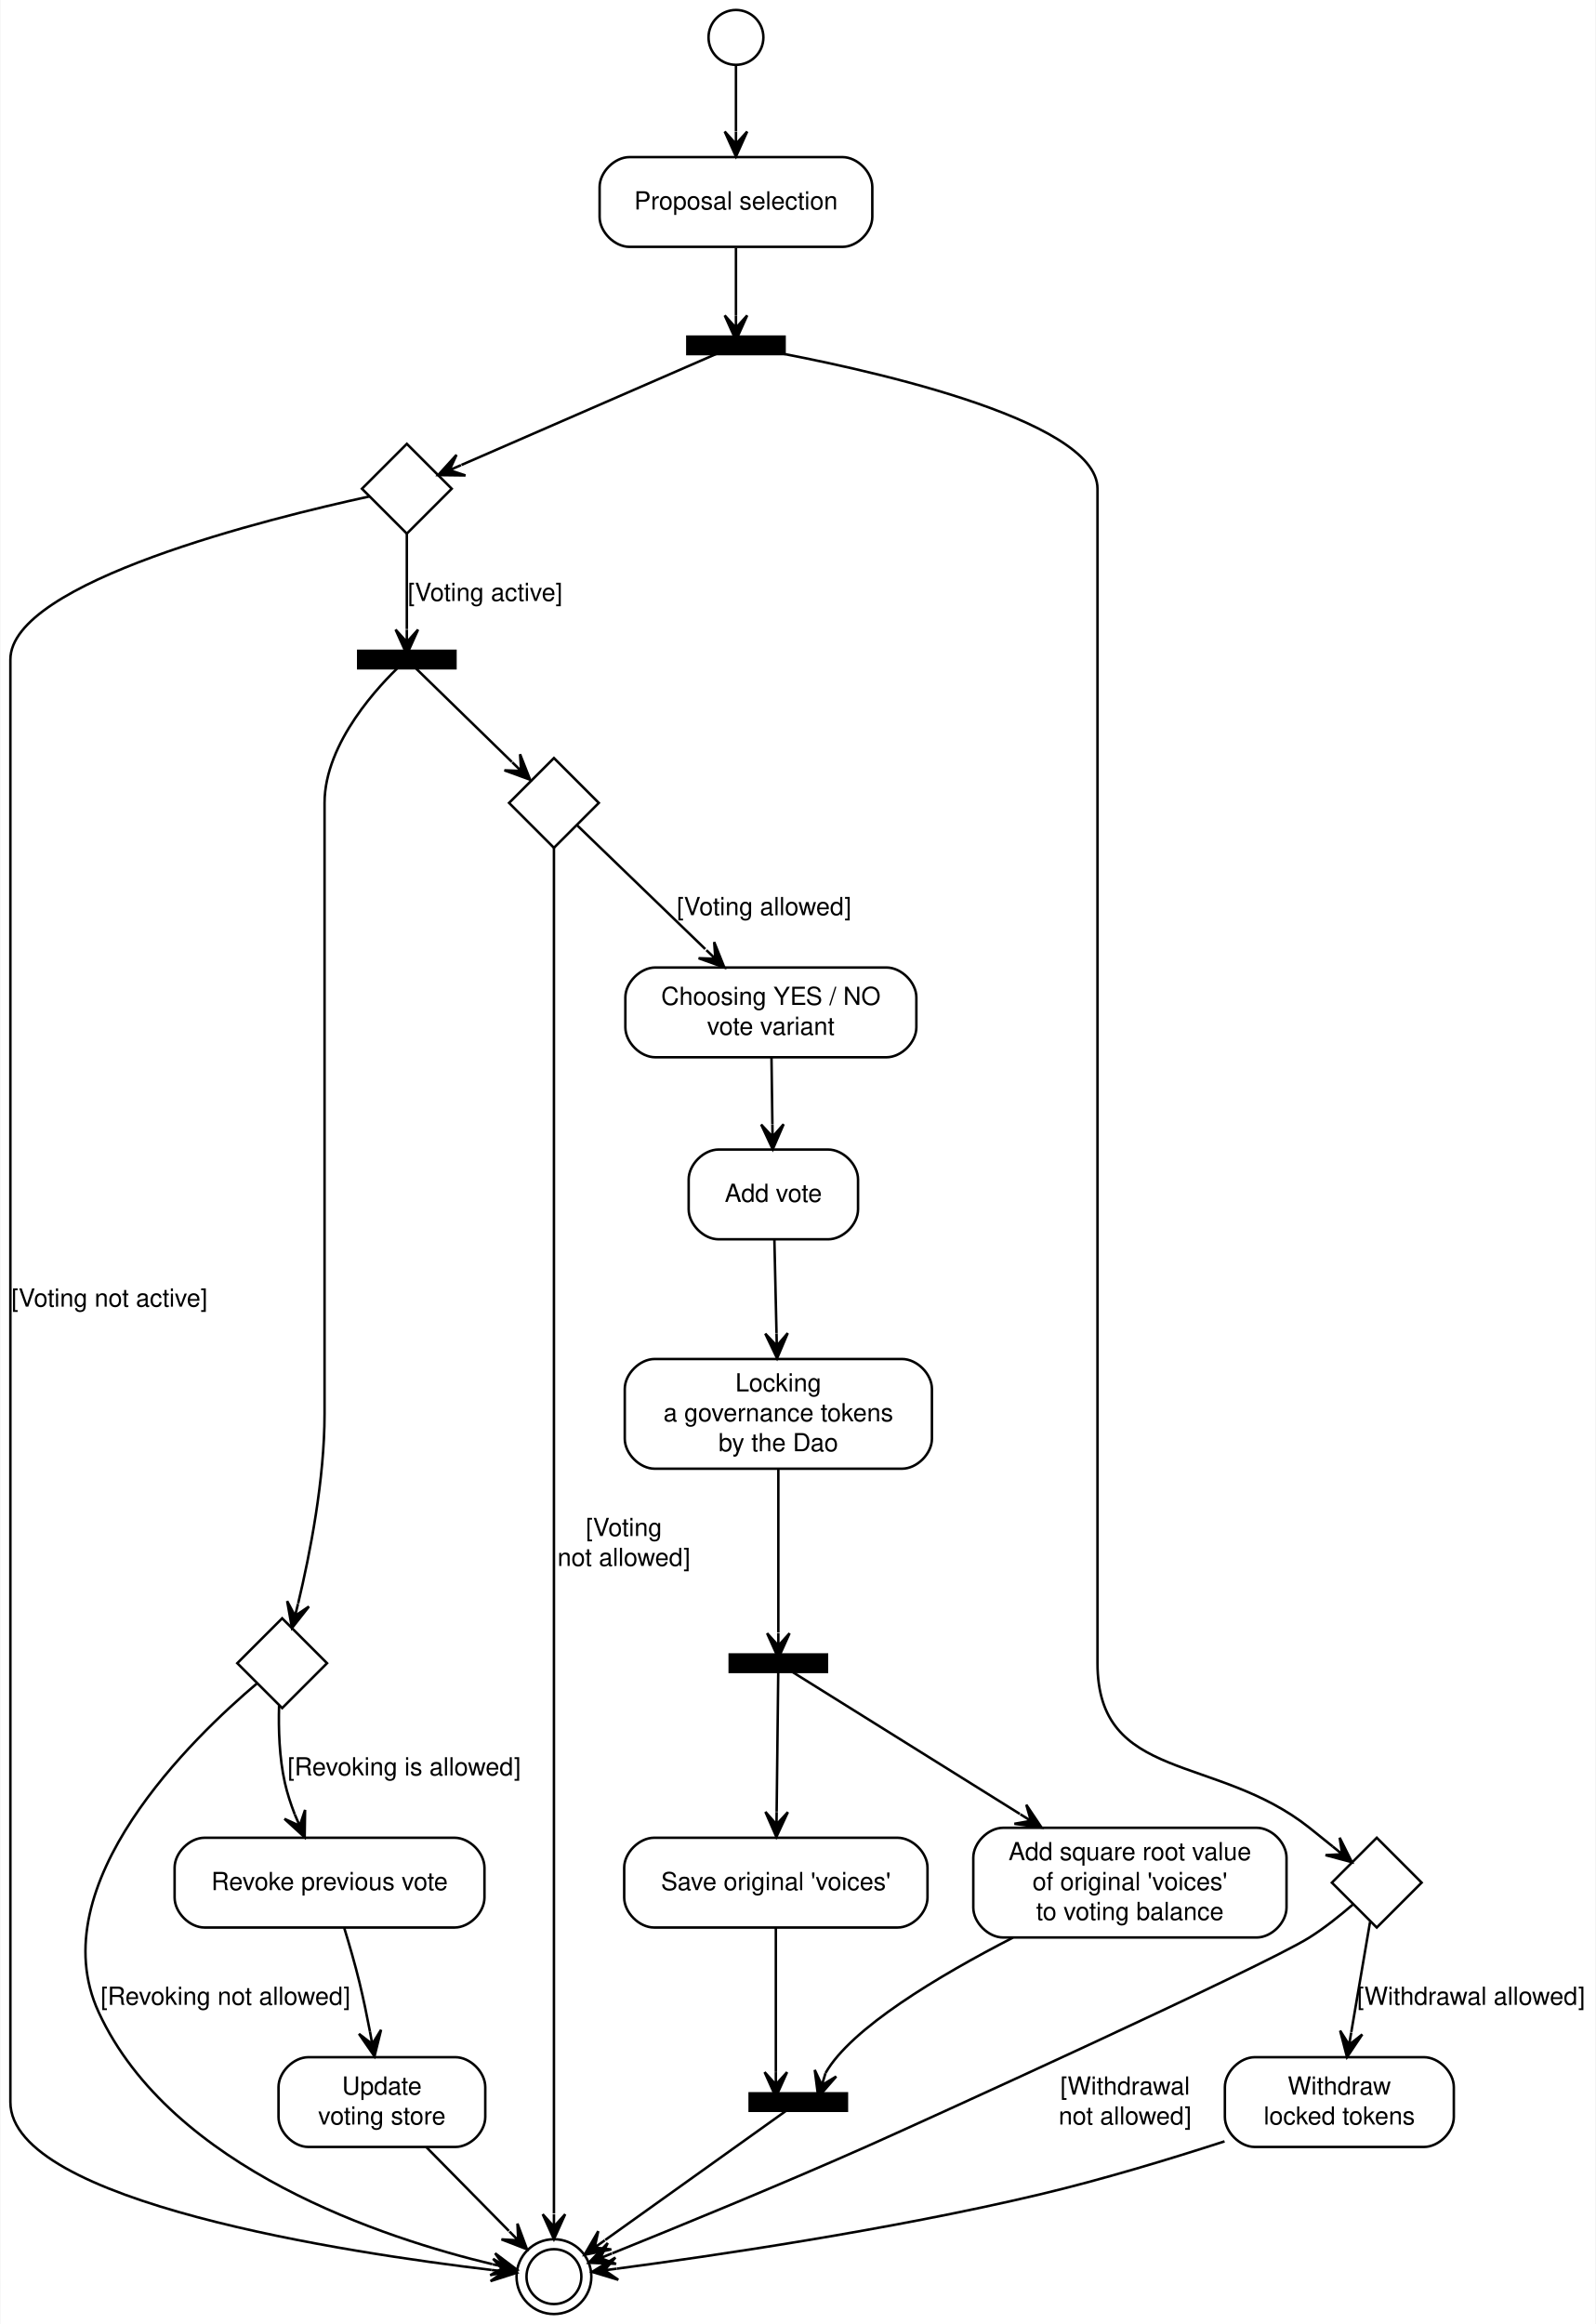
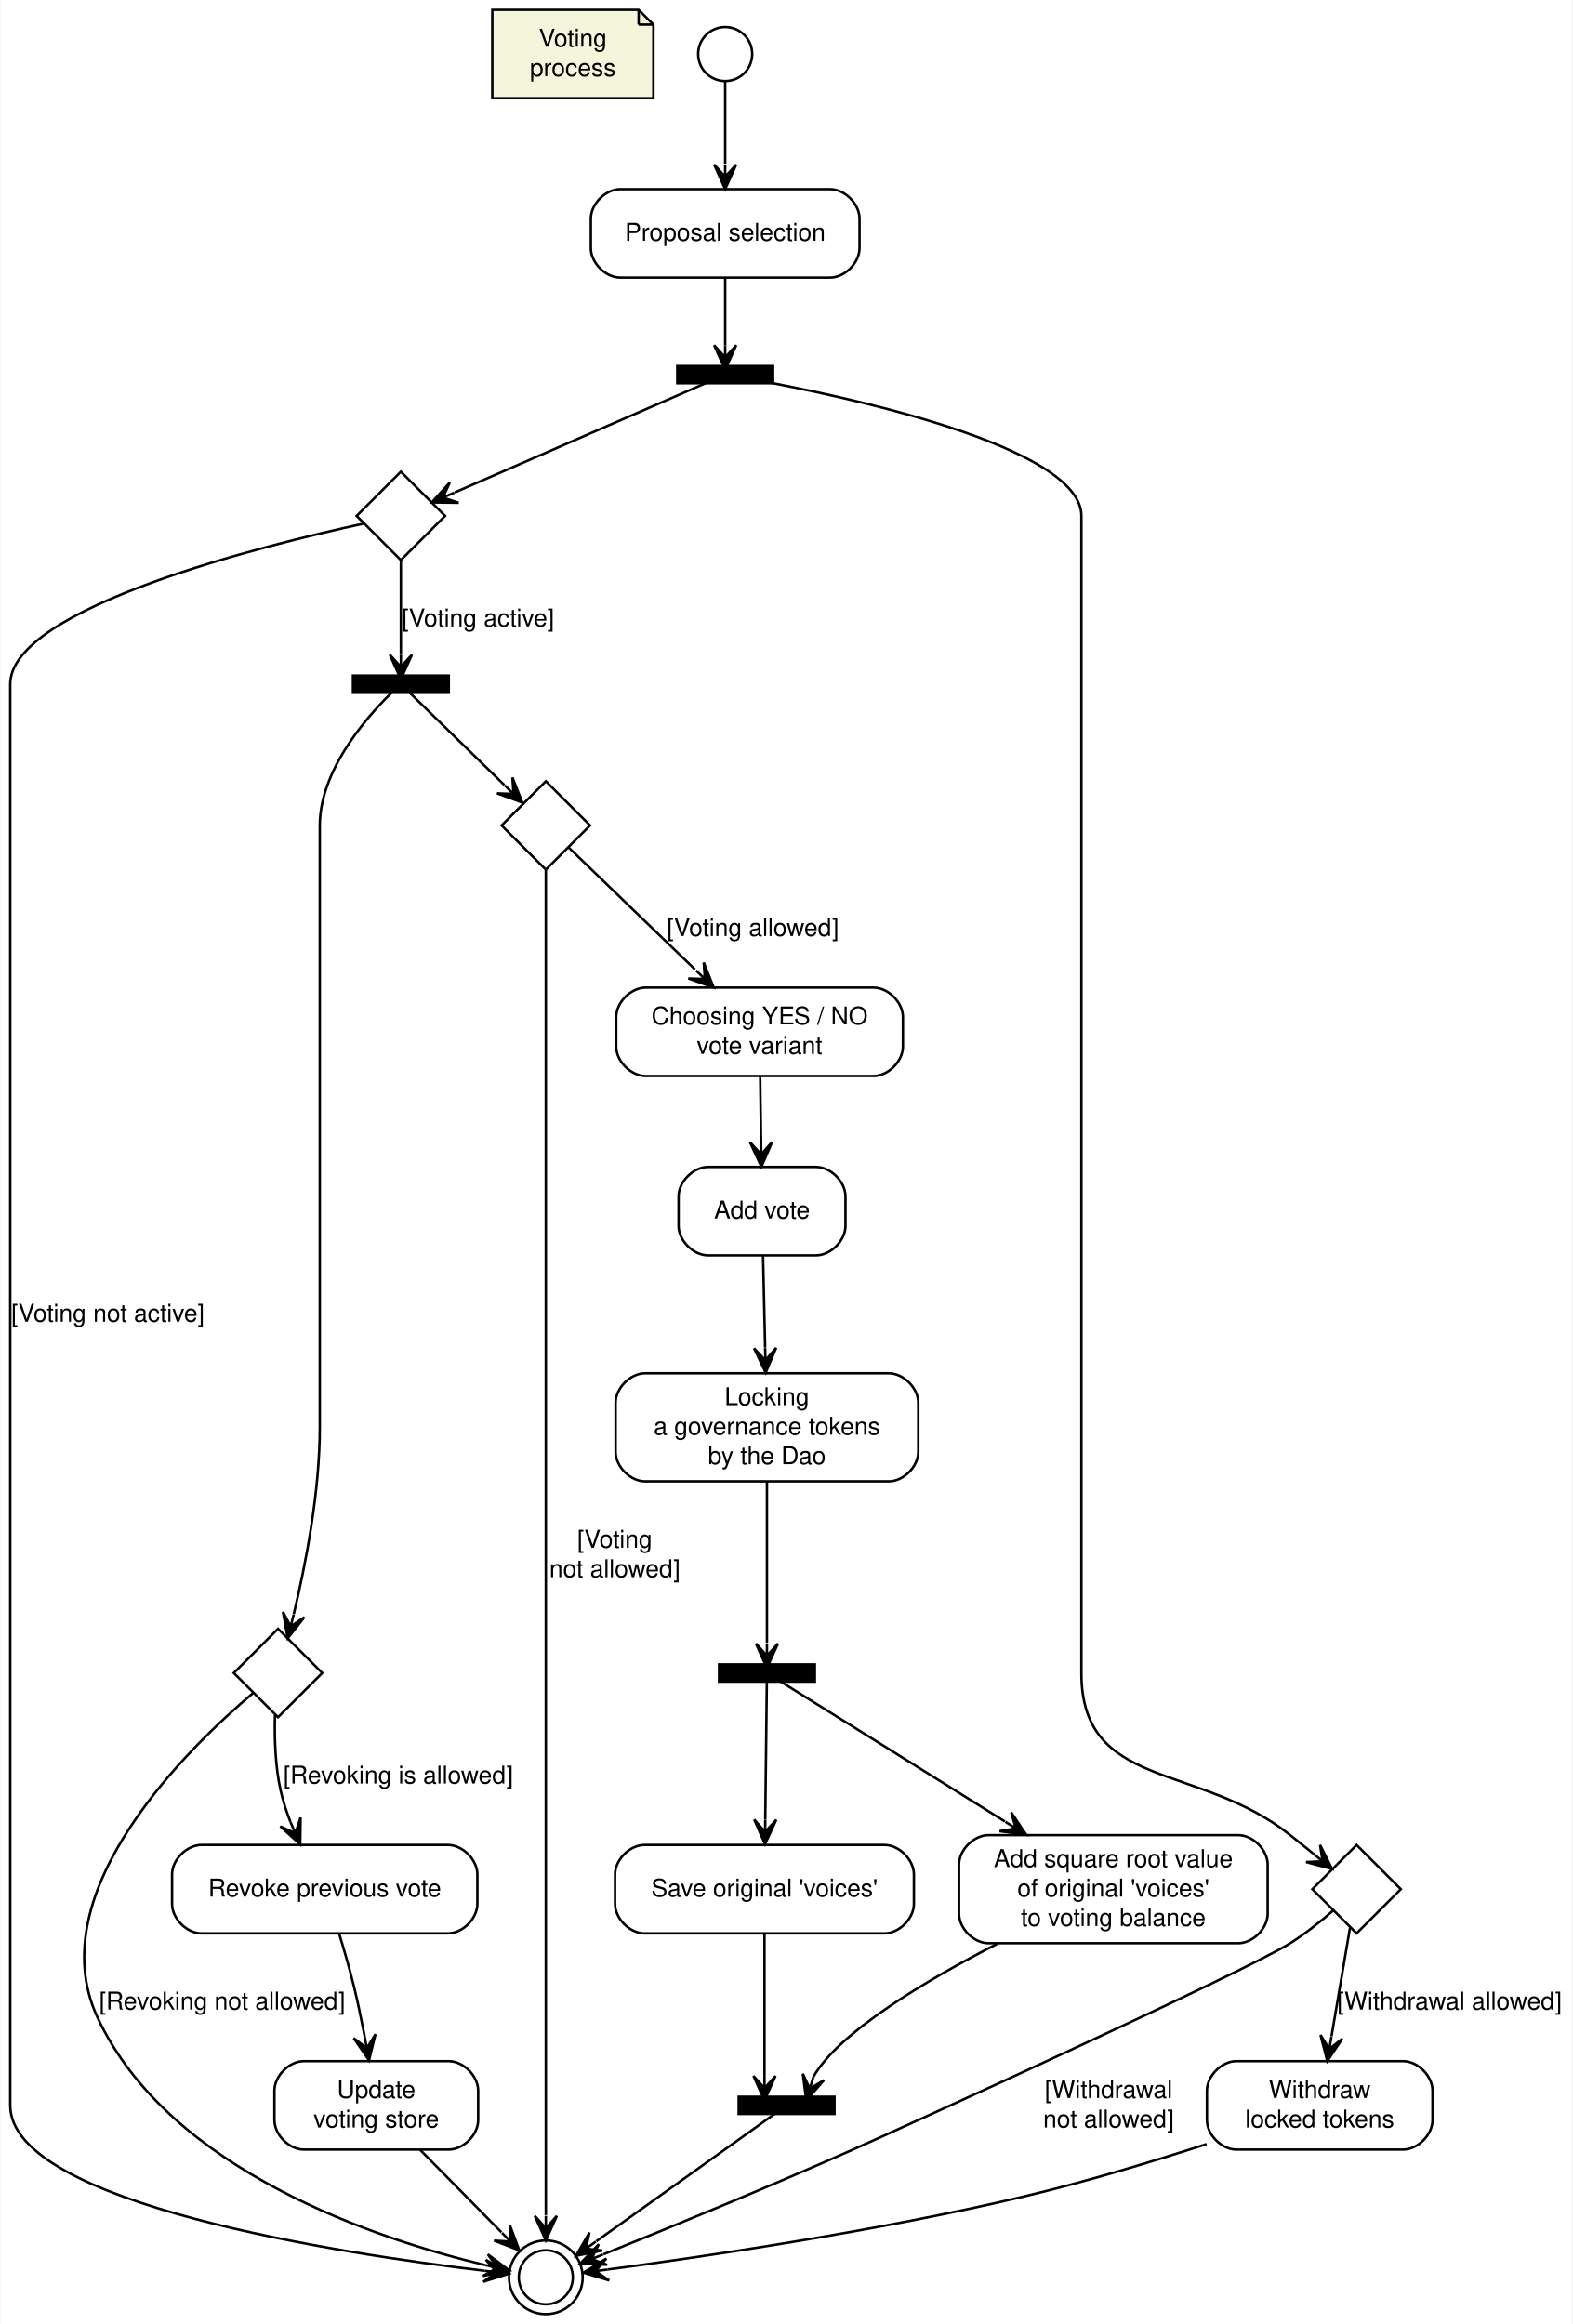
- <svg xmlns="http://www.w3.org/2000/svg" width="640pt" height="932pt" viewBox="0.00 0.00 639.67 932.00">
-   <g id="graph0" class="graph" transform="scale(1 1) rotate(0) translate(4 928)">
-     <polygon fill="#ffffff" stroke="transparent" points="-4,4 -4,-928 635.67,-928 635.67,4 -4,4" />
+ <svg xmlns="http://www.w3.org/2000/svg" width="640pt" height="946pt" viewBox="0.00 0.00 639.67 946.00">
+   <g id="graph0" class="graph" transform="scale(1 1) rotate(0) translate(4 942)">
+     <polygon fill="#ffffff" stroke="transparent" points="-4,4 -4,-942 635.67,-942 635.67,4 -4,4" />
    <g id="node1" class="node">
-       <ellipse fill="none" stroke="#000000" cx="291" cy="-913" rx="11" ry="11" />
+       <polygon fill="#f5f5dc" stroke="#000000" points="255.785,-938 196.215,-938 196.215,-902 261.785,-902 261.785,-932 255.785,-938" />
+       <polyline fill="none" stroke="#000000" points="255.785,-938 255.785,-932 " />
+       <polyline fill="none" stroke="#000000" points="261.785,-932 255.785,-932 " />
+       <text text-anchor="middle" x="229" y="-923" font-family="Helvetica,sans-Serif" font-size="10.00" fill="#000000">Voting</text>
+       <text text-anchor="middle" x="229" y="-911" font-family="Helvetica,sans-Serif" font-size="10.00" fill="#000000"> process</text>
    </g>
    <g id="node2" class="node">
+       <ellipse fill="none" stroke="#000000" cx="291" cy="-920" rx="11" ry="11" />
+     </g>
+     <g id="node3" class="node">
      <path fill="none" stroke="#000000" d="M333.685,-865C333.685,-865 248.315,-865 248.315,-865 242.315,-865 236.315,-859 236.315,-853 236.315,-853 236.315,-841 236.315,-841 236.315,-835 242.315,-829 248.315,-829 248.315,-829 333.685,-829 333.685,-829 339.685,-829 345.685,-835 345.685,-841 345.685,-841 345.685,-853 345.685,-853 345.685,-859 339.685,-865 333.685,-865" />
      <text text-anchor="middle" x="291" y="-844" font-family="Helvetica,sans-Serif" font-size="10.00" fill="#000000">Proposal selection</text>
    </g>
    <g id="edge1" class="edge">
-       <path fill="none" stroke="#000000" d="M291,-901.804C291,-894.536 291,-884.713 291,-875.392" />
-       <polygon fill="#000000" stroke="#000000" points="291,-865.242 295.5,-875.242 291,-870.242 291,-875.242 291,-875.242 291,-875.242 291,-870.242 286.5,-875.242 291,-865.242 291,-865.242" />
-     </g>
-     <g id="node3" class="node">
+       <path fill="none" stroke="#000000" d="M291,-908.913C291,-899.996 291,-887.062 291,-875.319" />
+       <polygon fill="#000000" stroke="#000000" points="291,-865.019 295.5,-875.019 291,-870.019 291,-875.019 291,-875.019 291,-875.019 291,-870.019 286.5,-875.019 291,-865.019 291,-865.019" />
+     </g>
+     <g id="node4" class="node">
      <polygon fill="#d3d3d3" stroke="#000000" stroke-width="4" points="273,-787.5 273,-791.5 309,-791.5 309,-787.5 273,-787.5" />
      <text text-anchor="middle" x="290.639" y="-789.2" font-family="Helvetica,sans-Serif" font-size="1.00" fill="#000000"> </text>
    </g>
    <g id="edge2" class="edge">
      <path fill="none" stroke="#000000" d="M291,-828.5C291,-820.575 291,-810.987 291,-801.568" />
      <polygon fill="#000000" stroke="#000000" points="291,-791.5 295.5,-801.5 291,-796.5 291,-801.5 291,-801.5 291,-801.5 291,-796.5 286.5,-801.5 291,-791.5 291,-791.5" />
    </g>
-     <g id="node4" class="node">
+     <g id="node5" class="node">
      <polygon fill="none" stroke="#000000" points="159,-750 141,-732 159,-714 177,-732 159,-750" />
    </g>
    <g id="edge3" class="edge">
      <path fill="none" stroke="#000000" d="M286.302,-787.453C269.643,-780.197 212.69,-755.388 180.901,-741.54" />
      <polygon fill="#000000" stroke="#000000" points="171.547,-737.465 182.512,-737.333 176.131,-739.462 180.714,-741.459 180.714,-741.459 180.714,-741.459 176.131,-739.462 178.917,-745.585 171.547,-737.465 171.547,-737.465" />
    </g>
-     <g id="node6" class="node">
+     <g id="node7" class="node">
      <polygon fill="none" stroke="#000000" points="548,-191 530,-173 548,-155 566,-173 548,-191" />
    </g>
    <g id="edge5" class="edge">
      <path fill="none" stroke="#000000" d="M302.866,-787.443C337.496,-781.106 436,-760.57 436,-732 436,-732 436,-732 436,-261 436,-213.171 483.569,-224.775 521,-195 524.017,-192.6 527.205,-190.032 530.293,-187.527" />
      <polygon fill="#000000" stroke="#000000" points="538.044,-181.206 533.138,-191.013 534.169,-184.366 530.294,-187.526 530.294,-187.526 530.294,-187.526 534.169,-184.366 527.45,-184.038 538.044,-181.206 538.044,-181.206" />
    </g>
-     <g id="node5" class="node">
+     <g id="node6" class="node">
      <ellipse fill="none" stroke="#000000" cx="218" cy="-15" rx="11" ry="11" />
      <ellipse fill="none" stroke="#000000" cx="218" cy="-15" rx="15" ry="15" />
    </g>
    <g id="edge4" class="edge">
      <path fill="none" stroke="#000000" d="M144.042,-728.913C104.461,-720.319 0,-694.684 0,-663.5 0,-663.5 0,-663.5 0,-85 0,-44.855 135.708,-24.483 192.978,-17.673" />
      <polygon fill="#000000" stroke="#000000" points="203.016,-16.523 193.593,-22.132 198.048,-17.092 193.081,-17.661 193.081,-17.661 193.081,-17.661 198.048,-17.092 192.569,-13.19 203.016,-16.523 203.016,-16.523" />
      <text text-anchor="middle" x="39.736" y="-404" font-family="Helvetica,sans-Serif" font-size="10.00" fill="#000000">[Voting not active]</text>
    </g>
-     <g id="node8" class="node">
+     <g id="node9" class="node">
      <polygon fill="#d3d3d3" stroke="#000000" stroke-width="4" points="141,-661.5 141,-665.5 177,-665.5 177,-661.5 141,-661.5" />
      <text text-anchor="middle" x="158.639" y="-663.2" font-family="Helvetica,sans-Serif" font-size="1.00" fill="#000000"> </text>
    </g>
    <g id="edge9" class="edge">
      <path fill="none" stroke="#000000" d="M159,-713.936C159,-703.278 159,-689.259 159,-675.708" />
      <polygon fill="#000000" stroke="#000000" points="159,-665.5 163.5,-675.5 159,-670.5 159,-675.5 159,-675.5 159,-675.5 159,-670.5 154.5,-675.5 159,-665.5 159,-665.5" />
      <text text-anchor="middle" x="190.399" y="-687" font-family="Helvetica,sans-Serif" font-size="10.00" fill="#000000">[Voting active]</text>
    </g>
    <g id="edge6" class="edge">
      <path fill="none" stroke="#000000" d="M538.433,-164.245C533.455,-159.944 527.139,-154.868 521,-151 502.498,-139.34 362.99,-75.869 343,-67 307.878,-51.417 266.639,-34.532 241.418,-24.361" />
      <polygon fill="#000000" stroke="#000000" points="231.963,-20.561 242.92,-20.115 236.603,-22.426 241.242,-24.29 241.242,-24.29 241.242,-24.29 236.603,-22.426 239.564,-28.466 231.963,-20.561 231.963,-20.561" />
      <text text-anchor="middle" x="447.063" y="-88" font-family="Helvetica,sans-Serif" font-size="10.00" fill="#000000">[Withdrawal</text>
      <text text-anchor="middle" x="447.063" y="-76" font-family="Helvetica,sans-Serif" font-size="10.00" fill="#000000"> not allowed]</text>
    </g>
-     <g id="node7" class="node">
+     <g id="node8" class="node">
      <path fill="none" stroke="#000000" d="M566.91,-103C566.91,-103 499.09,-103 499.09,-103 493.09,-103 487.09,-97 487.09,-91 487.09,-91 487.09,-79 487.09,-79 487.09,-73 493.09,-67 499.09,-67 499.09,-67 566.91,-67 566.91,-67 572.91,-67 578.91,-73 578.91,-79 578.91,-79 578.91,-91 578.91,-91 578.91,-97 572.91,-103 566.91,-103" />
      <text text-anchor="middle" x="533" y="-88" font-family="Helvetica,sans-Serif" font-size="10.00" fill="#000000">Withdraw</text>
      <text text-anchor="middle" x="533" y="-76" font-family="Helvetica,sans-Serif" font-size="10.00" fill="#000000"> locked tokens</text>
    </g>
    <g id="edge7" class="edge">
      <path fill="none" stroke="#000000" d="M545.318,-157.267C543.23,-145.015 540.277,-127.69 537.786,-113.076" />
      <polygon fill="#000000" stroke="#000000" points="536.072,-103.024 542.189,-112.125 536.912,-107.953 537.753,-112.882 537.753,-112.882 537.753,-112.882 536.912,-107.953 533.317,-113.638 536.072,-103.024 536.072,-103.024" />
      <text text-anchor="middle" x="585.835" y="-124" font-family="Helvetica,sans-Serif" font-size="10.00" fill="#000000">[Withdrawal allowed]</text>
    </g>
    <g id="edge8" class="edge">
      <path fill="none" stroke="#000000" d="M486.948,-69.246C464.781,-62.064 437.71,-53.873 413,-48 352.801,-33.691 280.725,-23.175 243.325,-18.202" />
      <polygon fill="#000000" stroke="#000000" points="233.308,-16.893 243.806,-13.727 238.266,-17.541 243.223,-18.189 243.223,-18.189 243.223,-18.189 238.266,-17.541 242.64,-22.651 233.308,-16.893 233.308,-16.893" />
    </g>
-     <g id="node9" class="node">
+     <g id="node10" class="node">
      <polygon fill="none" stroke="#000000" points="109,-279 91,-261 109,-243 127,-261 109,-279" />
    </g>
    <g id="edge10" class="edge">
      <path fill="none" stroke="#000000" d="M156.411,-661.151C148.631,-653.821 126,-630.401 126,-606 126,-606 126,-606 126,-361 126,-334.728 120.227,-305.115 115.409,-284.978" />
      <polygon fill="#000000" stroke="#000000" points="112.943,-275.113 119.734,-283.723 114.156,-279.964 115.368,-284.815 115.368,-284.815 115.368,-284.815 114.156,-279.964 111.002,-285.906 112.943,-275.113 112.943,-275.113" />
    </g>
-     <g id="node12" class="node">
+     <g id="node13" class="node">
      <polygon fill="none" stroke="#000000" points="218,-624 200,-606 218,-588 236,-606 218,-624" />
    </g>
    <g id="edge15" class="edge">
      <path fill="none" stroke="#000000" d="M161.241,-661.316C167.706,-655.016 186.838,-636.37 201.114,-622.457" />
      <polygon fill="#000000" stroke="#000000" points="208.435,-615.322 204.414,-625.524 204.854,-618.812 201.273,-622.302 201.273,-622.302 201.273,-622.302 204.854,-618.812 198.132,-619.079 208.435,-615.322 208.435,-615.322" />
    </g>
    <g id="edge11" class="edge">
      <path fill="none" stroke="#000000" d="M98.958,-252.939C73.787,-231.706 11.668,-172.335 35.42,-121 64.577,-57.982 150.567,-30.184 193.307,-19.99" />
      <polygon fill="#000000" stroke="#000000" points="203.181,-17.767 194.414,-24.354 198.303,-18.865 193.425,-19.964 193.425,-19.964 193.425,-19.964 198.303,-18.865 192.436,-15.573 203.181,-17.767 203.181,-17.767" />
      <text text-anchor="middle" x="86.29" y="-124" font-family="Helvetica,sans-Serif" font-size="10.00" fill="#000000">[Revoking not allowed]</text>
    </g>
-     <g id="node10" class="node">
+     <g id="node11" class="node">
      <path fill="none" stroke="#000000" d="M178.135,-191C178.135,-191 77.865,-191 77.865,-191 71.865,-191 65.865,-185 65.865,-179 65.865,-179 65.865,-167 65.865,-167 65.865,-161 71.865,-155 77.865,-155 77.865,-155 178.135,-155 178.135,-155 184.135,-155 190.135,-161 190.135,-167 190.135,-167 190.135,-179 190.135,-179 190.135,-185 184.135,-191 178.135,-191" />
      <text text-anchor="middle" x="128" y="-170" font-family="Helvetica,sans-Serif" font-size="10.00" fill="#000000">Revoke previous vote</text>
    </g>
    <g id="edge12" class="edge">
      <path fill="none" stroke="#000000" d="M107.761,-243.917C107.495,-234.66 107.824,-223.083 110.098,-213 111.04,-208.825 112.432,-204.554 114.031,-200.43" />
      <polygon fill="#000000" stroke="#000000" points="118.024,-191.19 118.188,-202.155 116.04,-195.78 114.057,-200.37 114.057,-200.37 114.057,-200.37 116.04,-195.78 109.926,-198.585 118.024,-191.19 118.024,-191.19" />
      <text text-anchor="middle" x="157.951" y="-216" font-family="Helvetica,sans-Serif" font-size="10.00" fill="#000000">[Revoking is allowed]</text>
    </g>
-     <g id="node11" class="node">
+     <g id="node12" class="node">
      <path fill="none" stroke="#000000" d="M178.46,-103C178.46,-103 119.54,-103 119.54,-103 113.54,-103 107.54,-97 107.54,-91 107.54,-91 107.54,-79 107.54,-79 107.54,-73 113.54,-67 119.54,-67 119.54,-67 178.46,-67 178.46,-67 184.46,-67 190.46,-73 190.46,-79 190.46,-79 190.46,-91 190.46,-91 190.46,-97 184.46,-103 178.46,-103" />
      <text text-anchor="middle" x="149" y="-88" font-family="Helvetica,sans-Serif" font-size="10.00" fill="#000000">Update</text>
      <text text-anchor="middle" x="149" y="-76" font-family="Helvetica,sans-Serif" font-size="10.00" fill="#000000"> voting store</text>
    </g>
    <g id="edge13" class="edge">
      <path fill="none" stroke="#000000" d="M133.907,-154.792C135.994,-147.996 138.254,-140.186 140,-133 141.55,-126.62 142.986,-119.708 144.235,-113.169" />
      <polygon fill="#000000" stroke="#000000" points="146.033,-103.332 148.662,-113.978 145.134,-108.25 144.235,-113.169 144.235,-113.169 144.235,-113.169 145.134,-108.25 139.809,-112.36 146.033,-103.332 146.033,-103.332" />
    </g>
    <g id="edge14" class="edge">
      <path fill="none" stroke="#000000" d="M166.769,-66.973C176.951,-56.644 189.699,-43.711 199.931,-33.331" />
      <polygon fill="#000000" stroke="#000000" points="207.181,-25.976 203.366,-36.257 203.671,-29.537 200.161,-33.098 200.161,-33.098 200.161,-33.098 203.671,-29.537 196.956,-29.939 207.181,-25.976 207.181,-25.976" />
    </g>
    <g id="edge16" class="edge">
      <path fill="none" stroke="#000000" d="M218,-587.976C218,-570.966 218,-544.75 218,-522 218,-522 218,-522 218,-85 218,-70.189 218,-53.615 218,-40.313" />
      <polygon fill="#000000" stroke="#000000" points="218,-30.02 222.5,-40.02 218,-35.02 218,-40.02 218,-40.02 218,-40.02 218,-35.02 213.5,-40.02 218,-30.02 218,-30.02" />
      <text text-anchor="middle" x="246.064" y="-312" font-family="Helvetica,sans-Serif" font-size="10.00" fill="#000000">[Voting</text>
      <text text-anchor="middle" x="246.064" y="-300" font-family="Helvetica,sans-Serif" font-size="10.00" fill="#000000"> not allowed]</text>
    </g>
-     <g id="node13" class="node">
+     <g id="node14" class="node">
      <path fill="none" stroke="#000000" d="M351.354,-540C351.354,-540 258.646,-540 258.646,-540 252.645,-540 246.645,-534 246.645,-528 246.645,-528 246.645,-516 246.645,-516 246.645,-510 252.645,-504 258.646,-504 258.646,-504 351.354,-504 351.354,-504 357.354,-504 363.354,-510 363.354,-516 363.354,-516 363.354,-528 363.354,-528 363.354,-534 357.354,-540 351.354,-540" />
      <text text-anchor="middle" x="305" y="-525" font-family="Helvetica,sans-Serif" font-size="10.00" fill="#000000">Choosing YES / NO</text>
      <text text-anchor="middle" x="305" y="-513" font-family="Helvetica,sans-Serif" font-size="10.00" fill="#000000"> vote variant</text>
    </g>
    <g id="edge17" class="edge">
      <path fill="none" stroke="#000000" d="M227.31,-597.01C239.475,-585.266 261.275,-564.217 278.692,-547.4" />
      <polygon fill="#000000" stroke="#000000" points="286.336,-540.02 282.268,-550.203 282.739,-543.493 279.142,-546.966 279.142,-546.966 279.142,-546.966 282.739,-543.493 276.017,-543.729 286.336,-540.02 286.336,-540.02" />
      <text text-anchor="middle" x="302.287" y="-561" font-family="Helvetica,sans-Serif" font-size="10.00" fill="#000000">[Voting allowed]</text>
    </g>
-     <g id="node14" class="node">
+     <g id="node15" class="node">
      <path fill="none" stroke="#000000" d="M327.965,-467C327.965,-467 284.035,-467 284.035,-467 278.035,-467 272.035,-461 272.035,-455 272.035,-455 272.035,-443 272.035,-443 272.035,-437 278.035,-431 284.035,-431 284.035,-431 327.965,-431 327.965,-431 333.965,-431 339.965,-437 339.965,-443 339.965,-443 339.965,-455 339.965,-455 339.965,-461 333.965,-467 327.965,-467" />
      <text text-anchor="middle" x="306" y="-446" font-family="Helvetica,sans-Serif" font-size="10.00" fill="#000000">Add vote</text>
    </g>
    <g id="edge18" class="edge">
      <path fill="none" stroke="#000000" d="M305.247,-503.955C305.358,-495.883 305.491,-486.176 305.614,-477.182" />
      <polygon fill="#000000" stroke="#000000" points="305.752,-467.09 310.115,-477.151 305.684,-472.09 305.615,-477.089 305.615,-477.089 305.615,-477.089 305.684,-472.09 301.115,-477.028 305.752,-467.09 305.752,-467.09" />
    </g>
-     <g id="node15" class="node">
+     <g id="node16" class="node">
      <path fill="none" stroke="#000000" d="M357.595,-383C357.595,-383 258.405,-383 258.405,-383 252.405,-383 246.405,-377 246.405,-371 246.405,-371 246.405,-351 246.405,-351 246.405,-345 252.405,-339 258.405,-339 258.405,-339 357.595,-339 357.595,-339 363.595,-339 369.595,-345 369.595,-351 369.595,-351 369.595,-371 369.595,-371 369.595,-377 363.595,-383 357.595,-383" />
      <text text-anchor="middle" x="308" y="-370" font-family="Helvetica,sans-Serif" font-size="10.00" fill="#000000">Locking</text>
      <text text-anchor="middle" x="308" y="-358" font-family="Helvetica,sans-Serif" font-size="10.00" fill="#000000"> a governance tokens</text>
      <text text-anchor="middle" x="308" y="-346" font-family="Helvetica,sans-Serif" font-size="10.00" fill="#000000"> by the Dao</text>
    </g>
    <g id="edge19" class="edge">
      <path fill="none" stroke="#000000" d="M306.414,-430.766C306.659,-419.99 306.977,-406.029 307.263,-393.431" />
      <polygon fill="#000000" stroke="#000000" points="307.494,-383.268 311.765,-393.368 307.38,-388.267 307.267,-393.266 307.267,-393.266 307.267,-393.266 307.38,-388.267 302.768,-393.163 307.494,-383.268 307.494,-383.268" />
    </g>
-     <g id="node16" class="node">
+     <g id="node17" class="node">
      <polygon fill="#d3d3d3" stroke="#000000" stroke-width="4" points="290,-259 290,-263 326,-263 326,-259 290,-259" />
      <text text-anchor="middle" x="307.639" y="-260.7" font-family="Helvetica,sans-Serif" font-size="1.00" fill="#000000"> </text>
    </g>
    <g id="edge20" class="edge">
      <path fill="none" stroke="#000000" d="M308,-338.815C308,-321.512 308,-296.578 308,-273.231" />
      <polygon fill="#000000" stroke="#000000" points="308,-263 312.5,-273 308,-268 308,-273 308,-273 308,-273 308,-268 303.5,-273 308,-263 308,-263" />
    </g>
-     <g id="node17" class="node">
+     <g id="node18" class="node">
      <path fill="none" stroke="#000000" d="M355.822,-191C355.822,-191 258.178,-191 258.178,-191 252.178,-191 246.178,-185 246.178,-179 246.178,-179 246.178,-167 246.178,-167 246.178,-161 252.178,-155 258.178,-155 258.178,-155 355.822,-155 355.822,-155 361.822,-155 367.822,-161 367.822,-167 367.822,-167 367.822,-179 367.822,-179 367.822,-185 361.822,-191 355.822,-191" />
      <text text-anchor="middle" x="307" y="-170" font-family="Helvetica,sans-Serif" font-size="10.00" fill="#000000">Save original 'voices'</text>
    </g>
    <g id="edge21" class="edge">
      <path fill="none" stroke="#000000" d="M307.975,-258.825C307.886,-250.955 307.571,-223.28 307.323,-201.457" />
      <polygon fill="#000000" stroke="#000000" points="307.208,-191.327 311.822,-201.275 307.265,-196.327 307.322,-201.327 307.322,-201.327 307.322,-201.327 307.265,-196.327 302.822,-201.378 307.208,-191.327 307.208,-191.327" />
    </g>
-     <g id="node19" class="node">
+     <g id="node20" class="node">
      <path fill="none" stroke="#000000" d="M499.811,-195C499.811,-195 398.189,-195 398.189,-195 392.189,-195 386.189,-189 386.189,-183 386.189,-183 386.189,-163 386.189,-163 386.189,-157 392.189,-151 398.189,-151 398.189,-151 499.811,-151 499.811,-151 505.811,-151 511.811,-157 511.811,-163 511.811,-163 511.811,-183 511.811,-183 511.811,-189 505.811,-195 499.811,-195" />
      <text text-anchor="middle" x="449" y="-182" font-family="Helvetica,sans-Serif" font-size="10.00" fill="#000000">Add square root value</text>
      <text text-anchor="middle" x="449" y="-170" font-family="Helvetica,sans-Serif" font-size="10.00" fill="#000000"> of original 'voices'</text>
      <text text-anchor="middle" x="449" y="-158" font-family="Helvetica,sans-Serif" font-size="10.00" fill="#000000"> to voting balance</text>
    </g>
    <g id="edge23" class="edge">
      <path fill="none" stroke="#000000" d="M311.485,-258.825C324.269,-250.846 369.67,-222.511 404.848,-200.556" />
      <polygon fill="#000000" stroke="#000000" points="413.545,-195.128 407.444,-204.24 409.303,-197.775 405.062,-200.423 405.062,-200.423 405.062,-200.423 409.303,-197.775 402.679,-196.605 413.545,-195.128 413.545,-195.128" />
    </g>
-     <g id="node18" class="node">
+     <g id="node19" class="node">
      <polygon fill="#d3d3d3" stroke="#000000" stroke-width="4" points="298,-83 298,-87 334,-87 334,-83 298,-83" />
      <text text-anchor="middle" x="306.639" y="-84.7" font-family="Helvetica,sans-Serif" font-size="1.00" fill="#000000"> </text>
      <polyline fill="none" stroke="#000000" stroke-width="4" points="315.278,-83 315.278,-87 " />
      <text text-anchor="middle" x="324.417" y="-84.7" font-family="Helvetica,sans-Serif" font-size="1.00" fill="#000000"> </text>
    </g>
    <g id="edge22" class="edge">
      <path fill="none" stroke="#000000" d="M307,-154.88C307,-139.923 307,-117.854 307,-97.066" />
      <polygon fill="#000000" stroke="#000000" points="307,-87 311.5,-97 307,-92 307,-97 307,-97 307,-97 307,-92 302.5,-97 307,-87 307,-87" />
    </g>
    <g id="edge25" class="edge">
      <path fill="none" stroke="#000000" d="M313.173,-82.981C302.384,-75.274 263.175,-47.268 238.576,-29.697" />
      <polygon fill="#000000" stroke="#000000" points="230.254,-23.753 241.007,-25.903 234.322,-26.659 238.391,-29.565 238.391,-29.565 238.391,-29.565 234.322,-26.659 235.775,-33.227 230.254,-23.753 230.254,-23.753" />
    </g>
    <g id="edge24" class="edge">
      <path fill="none" stroke="#000000" d="M402.099,-150.955C372.172,-135.563 337.147,-114.632 326.932,-96.64" />
      <polygon fill="#000000" stroke="#000000" points="324,-87 331.216,-95.257 325.455,-91.784 326.91,-96.567 326.91,-96.567 326.91,-96.567 325.455,-91.784 322.605,-97.877 324,-87 324,-87" />
    </g>
  </g>
</svg>
